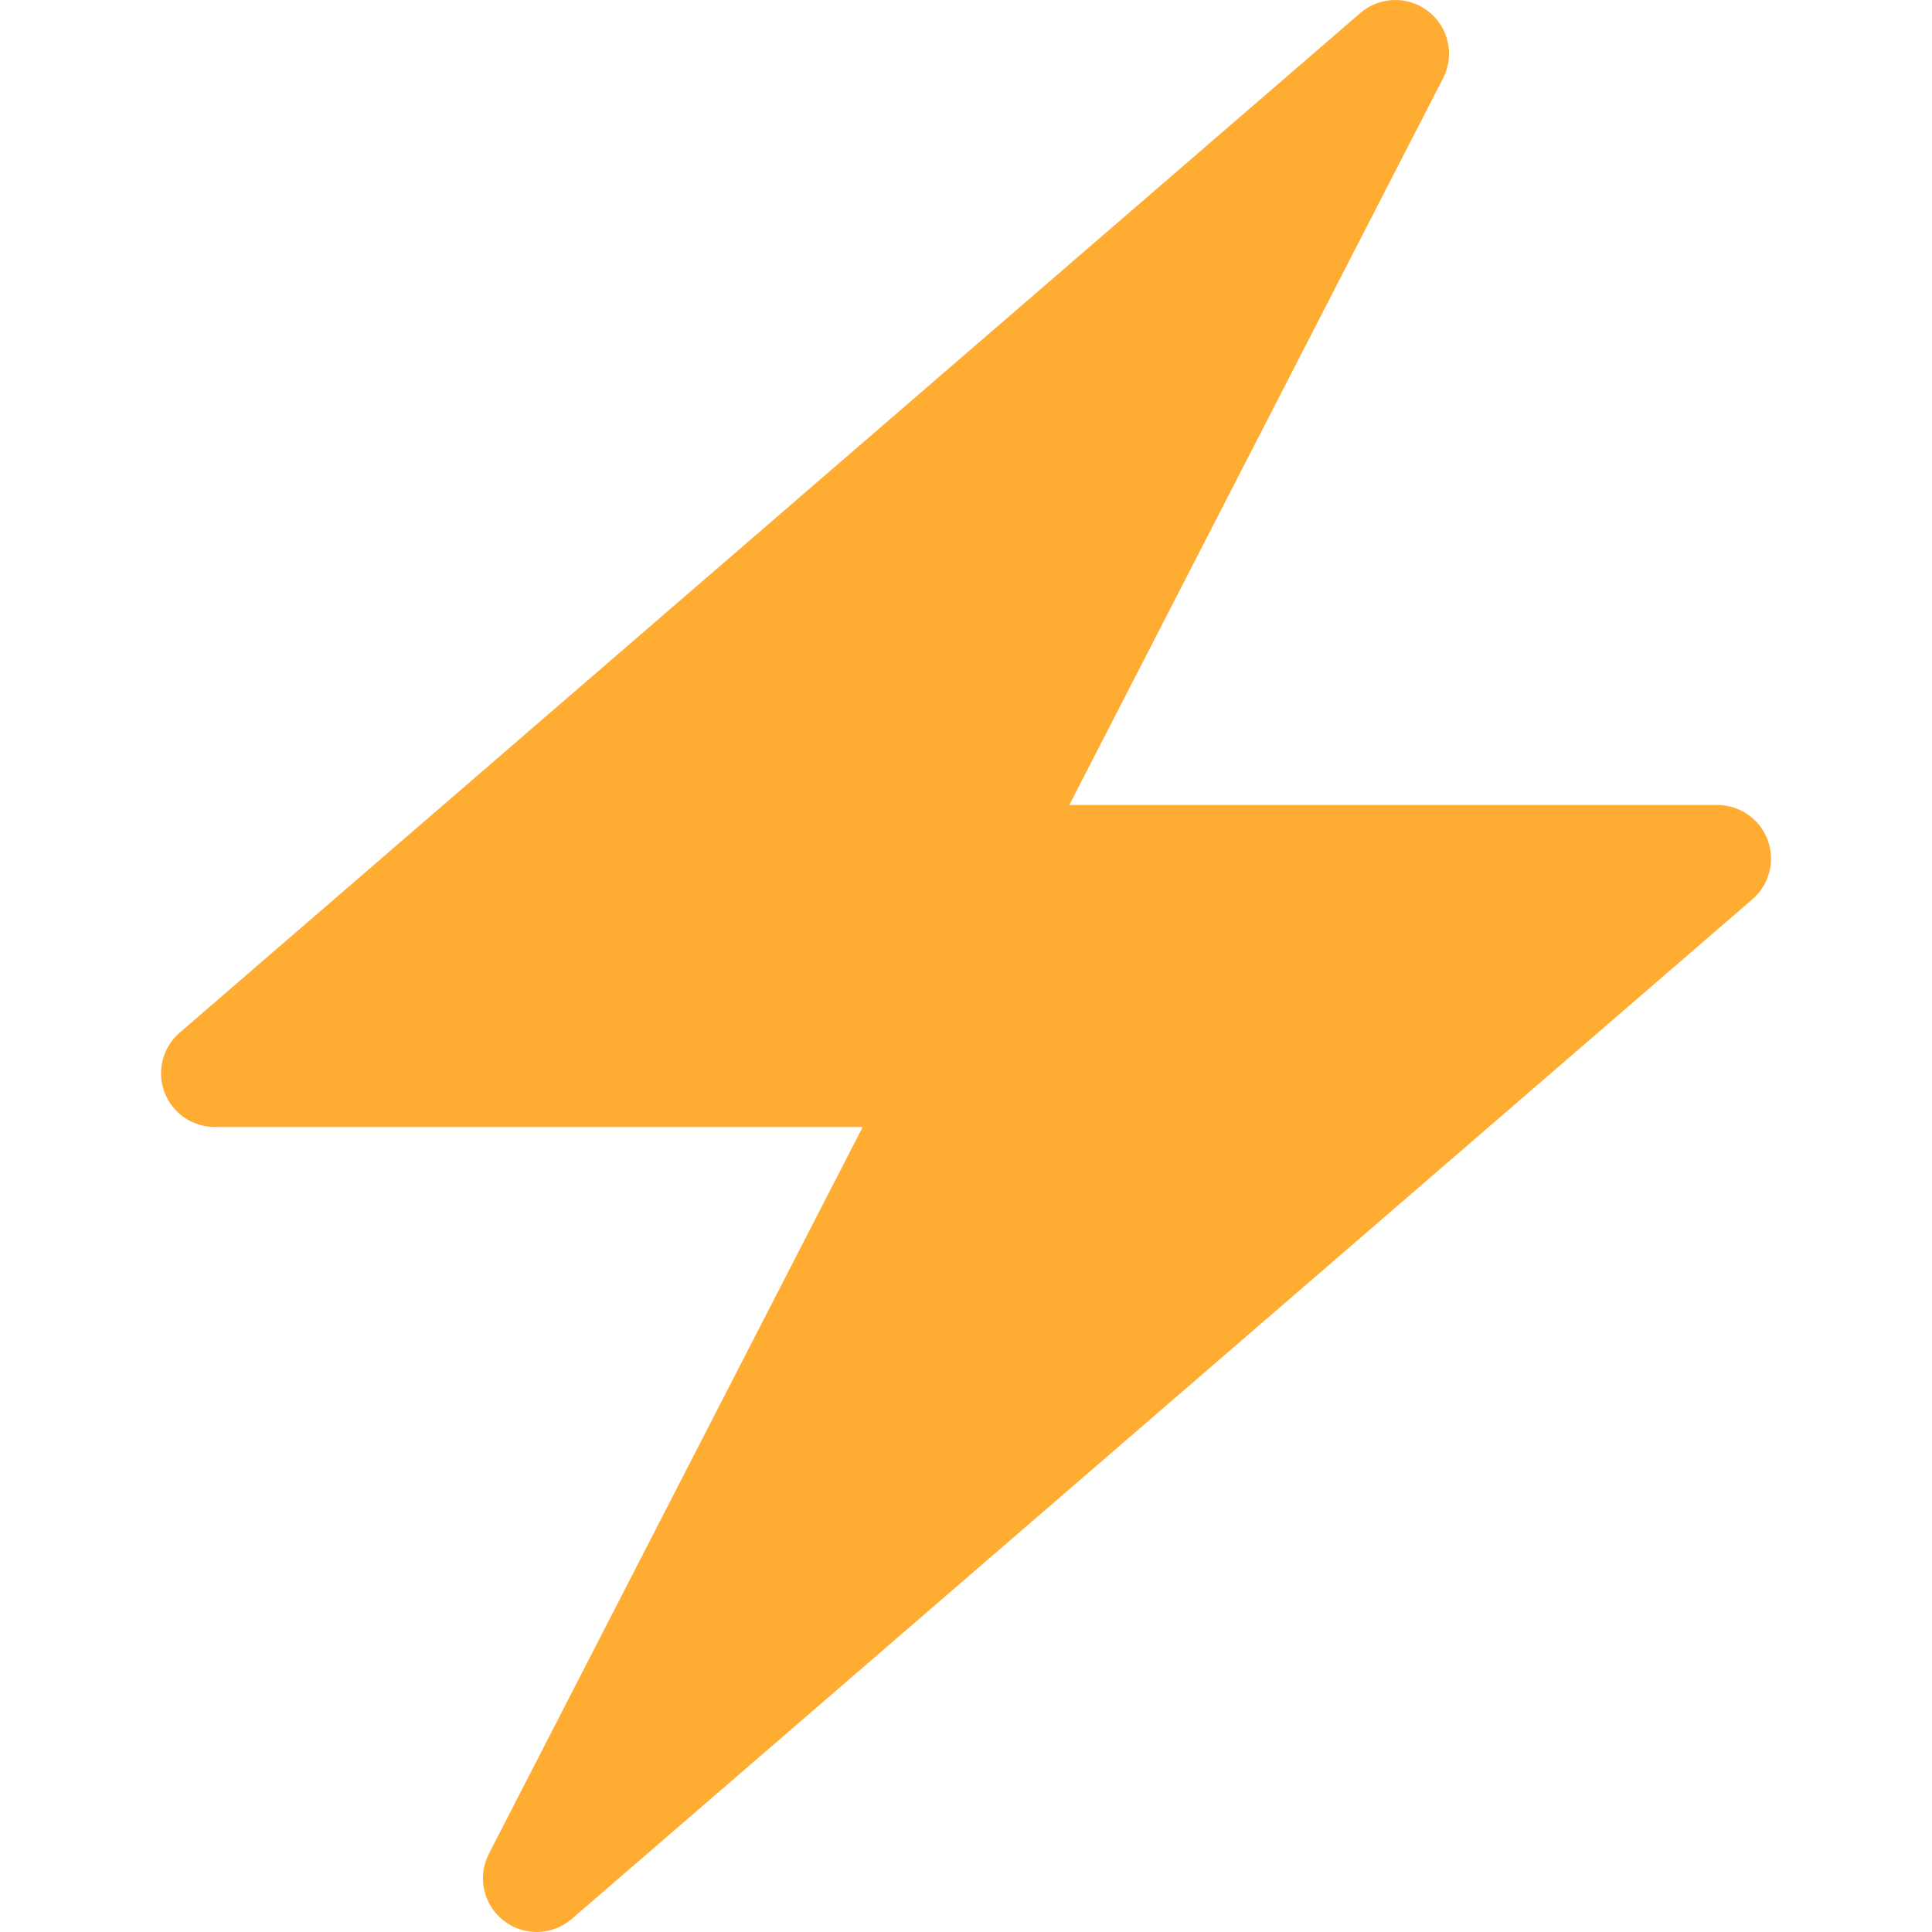
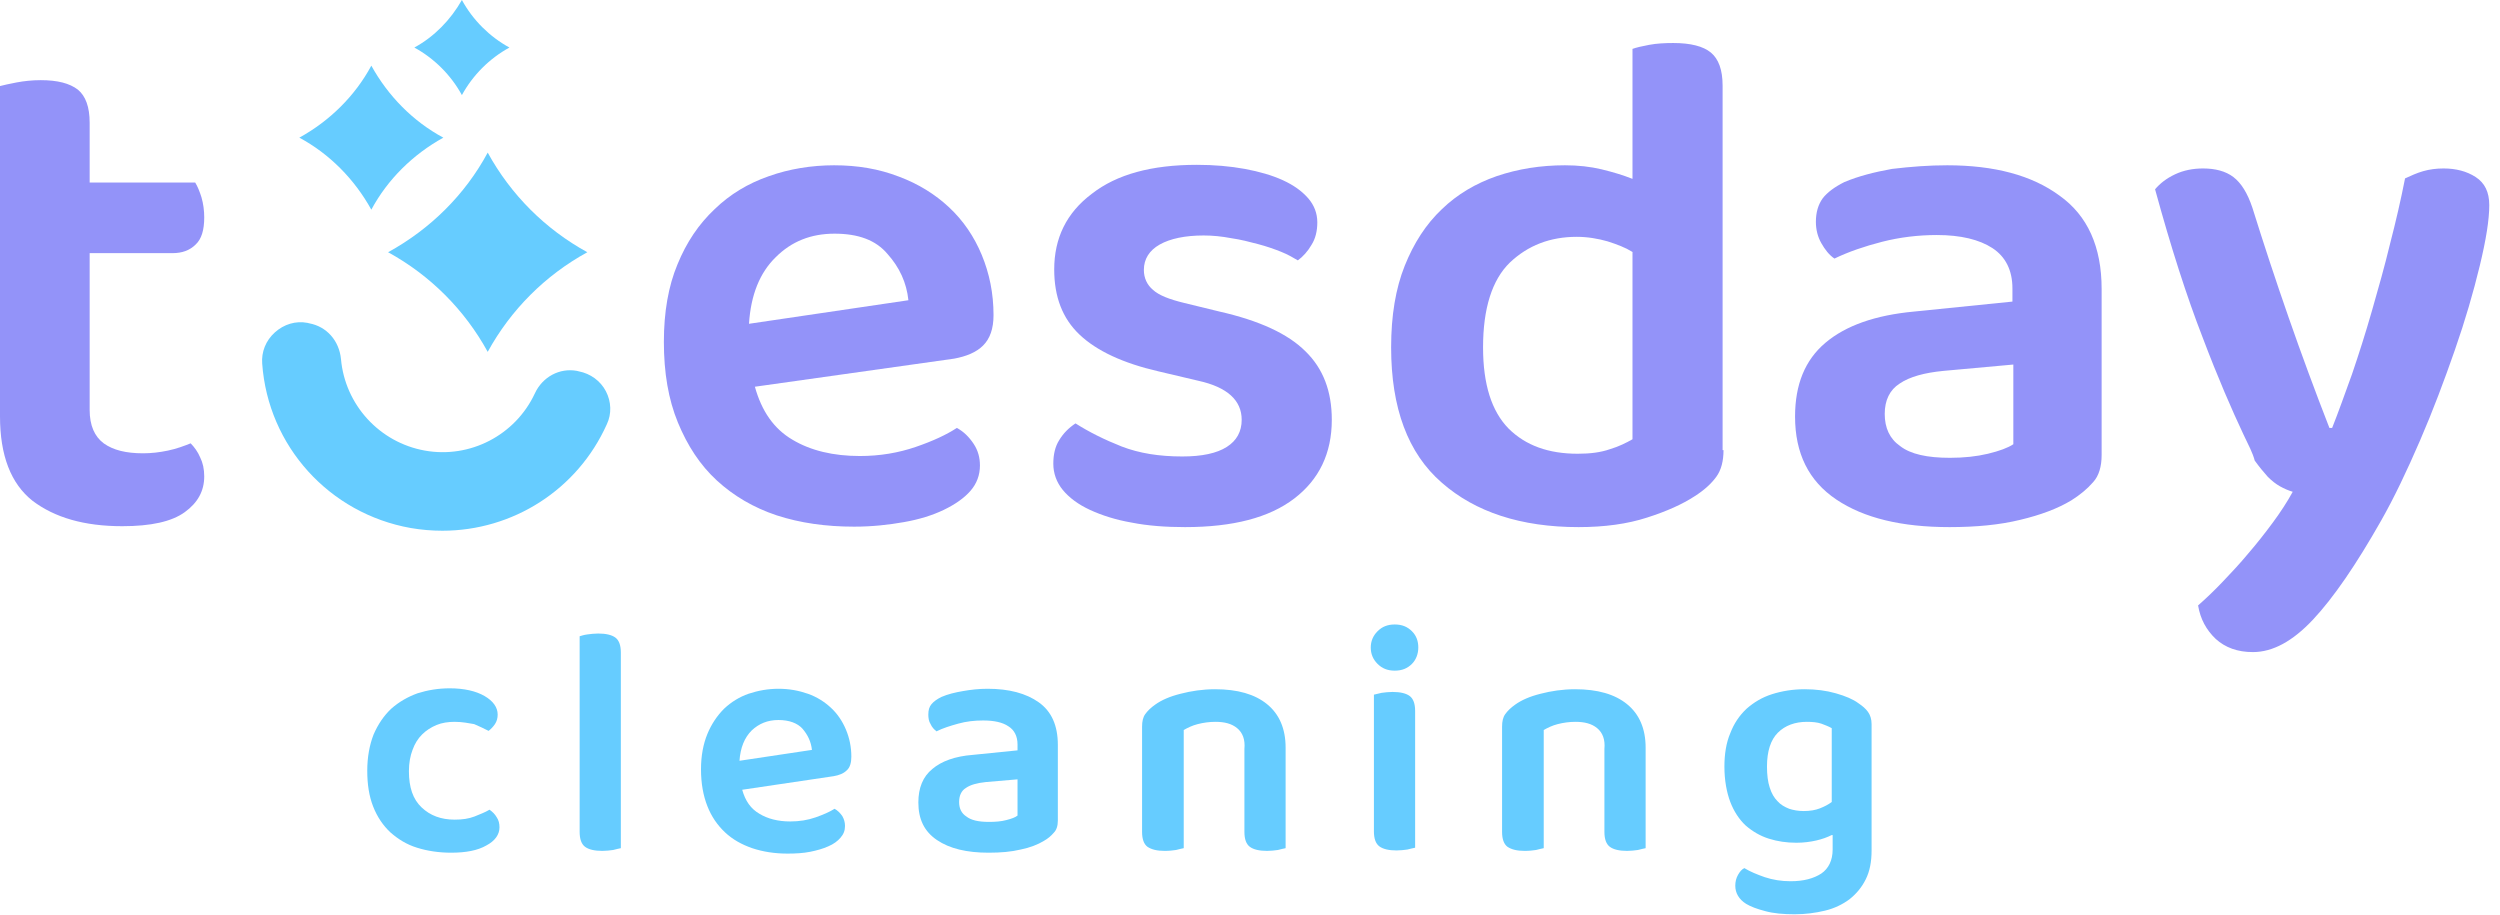
- <svg xmlns="http://www.w3.org/2000/svg" viewBox="0 0 36 36">
-   <path fill="#FFAC33" d="M32.938 15.651C32.792 15.26 32.418 15 32 15H19.925L26.89 1.458c.219-.426.106-.947-.271-1.243C26.437.071 26.218 0 26 0c-.233 0-.466.082-.653.243L18 6.588 3.347 19.243c-.316.273-.43.714-.284 1.105S3.582 21 4 21h12.075L9.11 34.542c-.219.426-.106.947.271 1.243.182.144.401.215.619.215.233 0 .466-.082.653-.243L18 29.412l14.653-12.655c.317-.273.43-.714.285-1.106z" />
+ <svg xmlns="http://www.w3.org/2000/svg" width="175" height="64" viewBox="0 0 175 64" fill="none">
+   <g id="Logo Main">
+     <path id="Vector" d="M7.259 31.033C7.925 31.509 8.812 31.731 10.017 31.731C10.587 31.731 11.158 31.667 11.76 31.54C12.363 31.414 12.87 31.223 13.345 31.033C13.599 31.287 13.852 31.636 14.011 32.016C14.201 32.396 14.296 32.84 14.296 33.347C14.296 34.362 13.852 35.186 12.933 35.851C12.014 36.517 10.556 36.834 8.559 36.834C5.896 36.834 3.836 36.232 2.282 35.059C0.761 33.854 0 31.889 0 29.131V6.023C0.254 5.959 0.666 5.864 1.173 5.769C1.68 5.674 2.251 5.611 2.853 5.611C4.026 5.611 4.882 5.833 5.452 6.276C5.991 6.72 6.276 7.481 6.276 8.59V12.775H13.662C13.821 13.028 13.979 13.409 14.106 13.821C14.233 14.264 14.296 14.74 14.296 15.216C14.296 16.103 14.106 16.737 13.694 17.117C13.282 17.529 12.743 17.72 12.077 17.72H6.276V28.688C6.276 29.797 6.625 30.558 7.259 31.033Z" fill="#9393F9" />
+     <path id="Vector_2" d="M52.842 27.071C53.317 28.783 54.173 30.019 55.473 30.78C56.741 31.54 58.326 31.921 60.196 31.921C61.591 31.921 62.891 31.699 64.095 31.287C65.3 30.875 66.251 30.431 66.98 29.955C67.455 30.209 67.835 30.589 68.153 31.065C68.469 31.54 68.596 32.047 68.596 32.586C68.596 33.252 68.374 33.854 67.931 34.362C67.487 34.869 66.853 35.312 66.06 35.693C65.268 36.073 64.349 36.359 63.271 36.549C62.193 36.739 61.052 36.866 59.784 36.866C57.819 36.866 56.012 36.612 54.364 36.073C52.747 35.534 51.352 34.71 50.179 33.633C49.006 32.555 48.119 31.192 47.453 29.575C46.787 27.958 46.471 26.088 46.471 23.933C46.471 21.84 46.787 20.034 47.421 18.512C48.055 16.959 48.911 15.691 50.021 14.645C51.099 13.599 52.366 12.838 53.825 12.331C55.251 11.824 56.804 11.57 58.389 11.57C60.038 11.57 61.527 11.824 62.922 12.363C64.285 12.87 65.458 13.599 66.441 14.518C67.423 15.437 68.184 16.547 68.723 17.846C69.262 19.146 69.547 20.541 69.547 22.062C69.547 23.013 69.294 23.711 68.818 24.186C68.343 24.662 67.645 24.947 66.789 25.105L52.842 27.071ZM58.421 16.357C56.773 16.357 55.41 16.895 54.3 18.005C53.191 19.083 52.557 20.636 52.43 22.665L63.588 21.016C63.461 19.78 62.954 18.702 62.13 17.783C61.306 16.8 60.069 16.357 58.421 16.357Z" fill="#9393F9" />
+     <path id="Vector_3" d="M93.226 29.385C93.226 31.731 92.339 33.569 90.595 34.9C88.852 36.232 86.316 36.898 82.956 36.898C81.593 36.898 80.325 36.802 79.216 36.581C78.106 36.39 77.123 36.073 76.299 35.693C75.475 35.312 74.841 34.837 74.397 34.298C73.954 33.759 73.732 33.125 73.732 32.46C73.732 31.826 73.858 31.255 74.144 30.811C74.429 30.336 74.809 29.955 75.285 29.638C76.236 30.241 77.314 30.78 78.518 31.255C79.754 31.731 81.149 31.953 82.766 31.953C84.129 31.953 85.175 31.731 85.872 31.287C86.57 30.843 86.918 30.209 86.918 29.385C86.918 28.022 85.904 27.102 83.907 26.659L81.086 25.993C78.613 25.422 76.775 24.567 75.57 23.425C74.365 22.284 73.795 20.763 73.795 18.861C73.795 16.674 74.651 14.899 76.426 13.567C78.169 12.204 80.61 11.538 83.78 11.538C84.985 11.538 86.094 11.633 87.14 11.824C88.154 12.014 89.042 12.268 89.803 12.616C90.564 12.965 91.134 13.377 91.578 13.884C91.99 14.36 92.212 14.93 92.212 15.564C92.212 16.166 92.085 16.705 91.8 17.149C91.546 17.593 91.198 17.973 90.849 18.227C90.532 18.037 90.152 17.815 89.676 17.625C89.201 17.434 88.662 17.244 88.059 17.086C87.457 16.927 86.855 16.769 86.189 16.674C85.523 16.547 84.89 16.483 84.256 16.483C82.956 16.483 81.91 16.705 81.181 17.117C80.452 17.529 80.071 18.132 80.071 18.892C80.071 19.463 80.293 19.939 80.705 20.287C81.117 20.668 81.847 20.953 82.892 21.206L85.365 21.809C88.154 22.443 90.152 23.362 91.388 24.598C92.624 25.803 93.226 27.388 93.226 29.385Z" fill="#9393F9" />
+     <path id="Vector_4" d="M120.646 31.509C120.646 32.269 120.487 32.903 120.139 33.379C119.79 33.854 119.315 34.298 118.617 34.742C117.793 35.281 116.684 35.788 115.289 36.232C113.926 36.676 112.309 36.898 110.502 36.898C106.476 36.898 103.275 35.851 100.929 33.791C98.552 31.731 97.379 28.561 97.379 24.313C97.379 22.094 97.696 20.192 98.33 18.607C98.964 17.022 99.82 15.691 100.929 14.645C102.007 13.599 103.307 12.838 104.765 12.331C106.255 11.824 107.84 11.57 109.551 11.57C110.471 11.57 111.326 11.665 112.119 11.855C112.911 12.046 113.64 12.268 114.274 12.521V3.423C114.528 3.328 114.94 3.233 115.447 3.138C115.954 3.043 116.525 3.011 117.127 3.011C118.332 3.011 119.219 3.233 119.758 3.677C120.297 4.121 120.582 4.882 120.582 5.991V31.509H120.646ZM114.306 17.656C113.799 17.339 113.228 17.117 112.531 16.895C111.865 16.705 111.136 16.578 110.375 16.578C108.505 16.578 106.952 17.181 105.684 18.385C104.448 19.59 103.814 21.587 103.814 24.313C103.814 26.912 104.416 28.783 105.589 29.987C106.793 31.192 108.41 31.762 110.439 31.762C111.326 31.762 112.055 31.667 112.689 31.445C113.323 31.255 113.831 31.002 114.274 30.748V17.656H114.306Z" fill="#9393F9" />
+     <path id="Vector_5" d="M136.305 11.57C139.602 11.57 142.233 12.268 144.166 13.694C146.132 15.089 147.114 17.276 147.114 20.224V31.857C147.114 32.65 146.924 33.316 146.512 33.759C146.1 34.235 145.593 34.647 144.991 35.027C144.04 35.598 142.867 36.042 141.409 36.39C139.982 36.739 138.334 36.898 136.464 36.898C133.104 36.898 130.473 36.264 128.539 34.964C126.605 33.664 125.654 31.731 125.654 29.163C125.654 26.912 126.352 25.201 127.778 23.996C129.205 22.791 131.265 22.062 133.991 21.809L140.87 21.111V20.192C140.87 18.924 140.394 17.973 139.475 17.371C138.556 16.769 137.256 16.452 135.576 16.452C134.276 16.452 132.977 16.61 131.74 16.927C130.504 17.244 129.395 17.625 128.412 18.1C128.032 17.846 127.746 17.466 127.493 17.022C127.239 16.578 127.112 16.071 127.112 15.532C127.112 14.867 127.271 14.328 127.588 13.884C127.905 13.472 128.412 13.092 129.109 12.743C130.092 12.331 131.202 12.046 132.438 11.824C133.769 11.665 135.037 11.57 136.305 11.57ZM136.495 32.047C137.478 32.047 138.366 31.952 139.158 31.762C139.95 31.572 140.553 31.35 140.933 31.097V25.518L136.052 25.961C134.72 26.088 133.674 26.373 132.977 26.849C132.279 27.293 131.931 28.022 131.931 28.973C131.931 29.955 132.279 30.716 133.008 31.223C133.738 31.794 134.91 32.047 136.495 32.047Z" fill="#9393F9" />
+     <path id="Vector_6" d="M157.036 30.399C156.244 28.719 155.261 26.468 154.183 23.616C153.074 20.763 151.964 17.308 150.855 13.25C151.204 12.838 151.647 12.489 152.25 12.204C152.852 11.919 153.518 11.792 154.215 11.792C155.071 11.792 155.8 11.982 156.339 12.394C156.878 12.806 157.322 13.504 157.67 14.55C159.255 19.622 161.03 24.757 163.059 29.955H163.249C163.693 28.846 164.137 27.578 164.644 26.183C165.119 24.788 165.595 23.299 166.039 21.745C166.483 20.192 166.926 18.639 167.307 17.054C167.719 15.469 168.067 13.947 168.353 12.489C168.765 12.299 169.177 12.109 169.621 11.982C170.064 11.855 170.54 11.792 171.047 11.792C171.903 11.792 172.664 11.982 173.298 12.394C173.932 12.806 174.249 13.44 174.249 14.36C174.249 15.374 174.027 16.769 173.583 18.607C173.139 20.446 172.569 22.411 171.84 24.503C171.111 26.595 170.318 28.719 169.399 30.843C168.48 32.967 167.592 34.837 166.673 36.454C164.929 39.529 163.344 41.843 161.918 43.364C160.491 44.886 159.097 45.646 157.702 45.646C156.624 45.646 155.768 45.329 155.103 44.727C154.437 44.093 154.025 43.332 153.866 42.381C154.405 41.906 154.976 41.367 155.578 40.733C156.18 40.099 156.783 39.465 157.385 38.736C157.987 38.039 158.558 37.31 159.097 36.581C159.636 35.851 160.111 35.122 160.491 34.425C160.174 34.33 159.889 34.203 159.604 34.045C159.319 33.886 159.033 33.664 158.748 33.379C158.463 33.062 158.146 32.681 157.829 32.238C157.702 31.731 157.385 31.128 157.036 30.399Z" fill="#9393F9" />
+     <g id="Group">
+       <path id="Vector_7" d="M31.826 50.528C31.382 50.528 30.938 50.591 30.558 50.75C30.177 50.908 29.829 51.13 29.543 51.416C29.258 51.701 29.036 52.05 28.878 52.493C28.719 52.905 28.624 53.413 28.624 53.983C28.624 55.124 28.909 55.949 29.512 56.519C30.114 57.09 30.875 57.375 31.826 57.375C32.364 57.375 32.808 57.312 33.22 57.153C33.601 56.995 33.95 56.868 34.267 56.678C34.488 56.836 34.647 56.995 34.774 57.216C34.9 57.407 34.964 57.629 34.964 57.914C34.964 58.421 34.647 58.865 34.045 59.182C33.442 59.531 32.618 59.689 31.572 59.689C30.716 59.689 29.892 59.562 29.195 59.34C28.466 59.118 27.863 58.738 27.324 58.263C26.817 57.787 26.405 57.185 26.12 56.456C25.835 55.727 25.708 54.902 25.708 53.952C25.708 53.001 25.866 52.145 26.151 51.416C26.468 50.687 26.881 50.084 27.388 49.609C27.927 49.133 28.529 48.785 29.226 48.531C29.924 48.309 30.684 48.182 31.477 48.182C32.491 48.182 33.316 48.373 33.918 48.721C34.52 49.07 34.837 49.514 34.837 50.021C34.837 50.274 34.774 50.496 34.647 50.687C34.52 50.877 34.362 51.035 34.203 51.162C33.886 51.004 33.569 50.845 33.189 50.687C32.808 50.623 32.364 50.528 31.826 50.528Z" fill="#66CCFF" />
+       <path id="Vector_8" d="M42.92 59.499C42.698 59.531 42.413 59.562 42.16 59.562C41.621 59.562 41.209 59.467 40.955 59.277C40.701 59.087 40.575 58.738 40.575 58.231V44.537C40.701 44.505 40.86 44.442 41.114 44.41C41.335 44.378 41.621 44.347 41.874 44.347C42.413 44.347 42.825 44.442 43.079 44.632C43.332 44.822 43.459 45.171 43.459 45.678V59.372C43.332 59.404 43.142 59.435 42.92 59.499Z" fill="#66CCFF" />
+       <path id="Vector_9" d="M51.954 55.283C52.176 56.075 52.557 56.614 53.159 56.963C53.73 57.312 54.459 57.502 55.315 57.502C55.949 57.502 56.551 57.407 57.09 57.216C57.629 57.026 58.072 56.836 58.421 56.614C58.643 56.741 58.801 56.9 58.96 57.121C59.087 57.343 59.15 57.565 59.15 57.819C59.15 58.136 59.055 58.389 58.833 58.643C58.643 58.865 58.358 59.087 57.977 59.245C57.629 59.404 57.185 59.531 56.709 59.626C56.234 59.721 55.695 59.752 55.124 59.752C54.237 59.752 53.413 59.626 52.652 59.372C51.923 59.118 51.289 58.77 50.75 58.263C50.211 57.755 49.799 57.153 49.514 56.424C49.228 55.695 49.07 54.839 49.07 53.856C49.07 52.905 49.228 52.081 49.514 51.384C49.799 50.687 50.211 50.084 50.687 49.609C51.194 49.133 51.764 48.785 52.398 48.563C53.064 48.341 53.761 48.214 54.49 48.214C55.251 48.214 55.917 48.341 56.551 48.563C57.185 48.785 57.724 49.133 58.167 49.545C58.611 49.957 58.96 50.465 59.214 51.067C59.467 51.669 59.594 52.303 59.594 52.969C59.594 53.381 59.499 53.73 59.277 53.92C59.055 54.142 58.738 54.268 58.358 54.332L51.954 55.283ZM54.49 50.401C53.73 50.401 53.127 50.655 52.62 51.13C52.113 51.637 51.828 52.335 51.764 53.254L56.836 52.493C56.773 51.923 56.551 51.447 56.17 51.004C55.822 50.623 55.251 50.401 54.49 50.401Z" fill="#66CCFF" />
+       <path id="Vector_10" d="M69.135 48.214C70.625 48.214 71.83 48.531 72.717 49.165C73.605 49.799 74.049 50.782 74.049 52.145V57.438C74.049 57.819 73.953 58.104 73.763 58.294C73.573 58.516 73.351 58.706 73.066 58.865C72.654 59.118 72.083 59.34 71.449 59.467C70.784 59.626 70.055 59.689 69.199 59.689C67.677 59.689 66.472 59.404 65.585 58.801C64.697 58.199 64.285 57.343 64.285 56.17C64.285 55.156 64.602 54.364 65.268 53.825C65.902 53.286 66.853 52.937 68.089 52.842L71.227 52.525V52.113C71.227 51.542 71.005 51.099 70.593 50.845C70.181 50.56 69.579 50.433 68.818 50.433C68.216 50.433 67.645 50.496 67.075 50.655C66.504 50.813 65.997 50.972 65.553 51.194C65.395 51.067 65.236 50.908 65.141 50.687C65.014 50.496 64.983 50.243 64.983 50.021C64.983 49.704 65.046 49.482 65.204 49.292C65.363 49.102 65.585 48.943 65.902 48.785C66.346 48.594 66.853 48.468 67.424 48.373C67.962 48.277 68.533 48.214 69.135 48.214ZM69.23 57.533C69.674 57.533 70.086 57.502 70.435 57.407C70.815 57.312 71.069 57.216 71.227 57.09V54.554L69.008 54.744C68.406 54.807 67.931 54.934 67.614 55.156C67.297 55.346 67.138 55.695 67.138 56.139C67.138 56.583 67.297 56.931 67.645 57.153C67.962 57.407 68.469 57.533 69.23 57.533Z" fill="#66CCFF" />
+       <path id="Vector_11" d="M86.601 50.972C86.221 50.655 85.714 50.528 85.08 50.528C84.636 50.528 84.224 50.591 83.844 50.687C83.463 50.782 83.146 50.94 82.861 51.099V59.372C82.734 59.404 82.544 59.435 82.322 59.499C82.1 59.531 81.847 59.562 81.529 59.562C80.991 59.562 80.61 59.467 80.325 59.277C80.071 59.087 79.945 58.738 79.945 58.231V50.877C79.945 50.496 80.008 50.211 80.166 49.989C80.325 49.767 80.547 49.545 80.864 49.323C81.308 49.006 81.878 48.753 82.639 48.563C83.368 48.373 84.192 48.246 85.048 48.246C86.633 48.246 87.838 48.594 88.694 49.292C89.549 49.989 89.993 51.004 89.993 52.335V59.372C89.866 59.404 89.676 59.435 89.454 59.499C89.232 59.531 88.947 59.562 88.694 59.562C88.155 59.562 87.743 59.467 87.489 59.277C87.235 59.087 87.109 58.738 87.109 58.231V52.43C87.172 51.764 86.982 51.289 86.601 50.972Z" fill="#66CCFF" />
+       <path id="Vector_12" d="M95.953 45.329C95.953 44.886 96.111 44.505 96.428 44.188C96.745 43.871 97.125 43.713 97.633 43.713C98.14 43.713 98.52 43.871 98.837 44.188C99.154 44.505 99.281 44.886 99.281 45.329C99.281 45.773 99.122 46.185 98.837 46.471C98.52 46.788 98.14 46.946 97.633 46.946C97.125 46.946 96.745 46.788 96.428 46.471C96.111 46.154 95.953 45.773 95.953 45.329ZM96.174 48.626C96.301 48.594 96.46 48.563 96.713 48.499C96.935 48.468 97.221 48.436 97.474 48.436C98.013 48.436 98.425 48.531 98.679 48.721C98.932 48.911 99.059 49.26 99.059 49.767V59.34C98.932 59.372 98.742 59.404 98.52 59.467C98.298 59.499 98.013 59.531 97.759 59.531C97.221 59.531 96.808 59.435 96.555 59.245C96.301 59.055 96.174 58.706 96.174 58.199V48.626Z" fill="#66CCFF" />
+       <path id="Vector_13" d="M111.802 50.972C111.421 50.655 110.914 50.528 110.28 50.528C109.836 50.528 109.424 50.591 109.044 50.687C108.664 50.782 108.347 50.94 108.061 51.099V59.372C107.935 59.404 107.744 59.435 107.522 59.499C107.301 59.531 107.047 59.562 106.73 59.562C106.191 59.562 105.811 59.467 105.525 59.277C105.272 59.087 105.145 58.738 105.145 58.231V50.877C105.145 50.496 105.208 50.211 105.367 49.989C105.525 49.767 105.747 49.545 106.064 49.323C106.508 49.006 107.079 48.753 107.839 48.563C108.568 48.373 109.393 48.246 110.249 48.246C111.833 48.246 113.038 48.594 113.894 49.292C114.75 49.989 115.194 51.004 115.194 52.335V59.372C115.067 59.404 114.877 59.435 114.655 59.499C114.433 59.531 114.147 59.562 113.894 59.562C113.355 59.562 112.943 59.467 112.689 59.277C112.436 59.087 112.309 58.738 112.309 58.231V52.43C112.372 51.764 112.182 51.289 111.802 50.972Z" fill="#66CCFF" />
+       <path id="Vector_14" d="M128.222 58.453C127.905 58.611 127.556 58.738 127.144 58.833C126.732 58.928 126.257 58.992 125.749 58.992C125.052 58.992 124.418 58.897 123.816 58.706C123.213 58.516 122.675 58.199 122.199 57.787C121.755 57.375 121.375 56.804 121.121 56.139C120.868 55.473 120.709 54.617 120.709 53.666C120.709 52.779 120.836 51.986 121.121 51.321C121.375 50.655 121.755 50.084 122.262 49.609C122.77 49.165 123.34 48.816 124.038 48.594C124.735 48.373 125.496 48.246 126.32 48.246C127.112 48.246 127.841 48.341 128.507 48.531C129.173 48.721 129.712 48.943 130.092 49.228C130.377 49.419 130.599 49.609 130.758 49.831C130.916 50.053 131.011 50.338 131.011 50.687V59.531C131.011 60.323 130.885 60.989 130.599 61.559C130.314 62.13 129.934 62.574 129.458 62.954C128.983 63.303 128.412 63.588 127.746 63.746C127.081 63.905 126.383 64 125.623 64C124.83 64 124.133 63.937 123.562 63.778C122.96 63.62 122.548 63.461 122.231 63.271C121.724 62.954 121.47 62.51 121.47 62.003C121.47 61.718 121.533 61.464 121.66 61.242C121.787 61.02 121.914 60.862 122.104 60.767C122.516 61.02 122.992 61.211 123.53 61.401C124.101 61.591 124.703 61.686 125.337 61.686C126.257 61.686 126.954 61.496 127.493 61.147C128 60.798 128.285 60.228 128.285 59.467V58.453H128.222ZM126.257 56.773C126.7 56.773 127.081 56.709 127.398 56.583C127.715 56.456 127.968 56.329 128.222 56.139V50.972C128 50.845 127.746 50.75 127.493 50.655C127.208 50.56 126.859 50.528 126.478 50.528C125.654 50.528 124.957 50.782 124.45 51.289C123.943 51.796 123.689 52.588 123.689 53.666C123.689 54.237 123.752 54.744 123.879 55.124C124.006 55.536 124.196 55.853 124.418 56.075C124.64 56.329 124.925 56.487 125.242 56.614C125.527 56.709 125.876 56.773 126.257 56.773Z" fill="#66CCFF" />
+     </g>
+     <path id="Vector_15" d="M34.14 10.682C35.756 13.63 38.165 16.04 41.113 17.656C38.165 19.273 35.756 21.682 34.14 24.63C32.523 21.682 30.114 19.273 27.166 17.656C30.114 16.04 32.555 13.63 34.14 10.682Z" fill="#66CCFF" />
+     <path id="Vector_16" d="M25.993 4.596C27.166 6.72 28.909 8.495 31.033 9.636C28.909 10.809 27.134 12.553 25.993 14.677C24.82 12.553 23.077 10.778 20.953 9.636C23.077 8.464 24.852 6.72 25.993 4.596Z" fill="#66CCFF" />
+     <path id="Vector_17" d="M32.333 0C33.093 1.395 34.266 2.568 35.661 3.328C34.266 4.089 33.093 5.262 32.333 6.657C31.572 5.262 30.399 4.089 29.004 3.328C30.399 2.568 31.54 1.395 32.333 0Z" fill="#66CCFF" />
+     <path id="Vector_18" d="M42.413 27.388C42.033 26.659 41.335 26.152 40.511 25.993L40.384 25.961C39.18 25.739 37.975 26.373 37.436 27.546C36.073 30.463 32.903 32.111 29.734 31.54C26.564 30.97 24.155 28.339 23.869 25.137C23.742 23.837 22.855 22.855 21.65 22.633L21.524 22.601C20.699 22.443 19.875 22.696 19.241 23.267C18.607 23.837 18.29 24.63 18.354 25.454C18.766 31.223 23.045 35.947 28.751 36.961C29.48 37.088 30.241 37.151 30.97 37.151C35.883 37.151 40.416 34.298 42.477 29.702C42.825 28.973 42.794 28.117 42.413 27.388Z" fill="#66CCFF" />
+   </g>
</svg>
